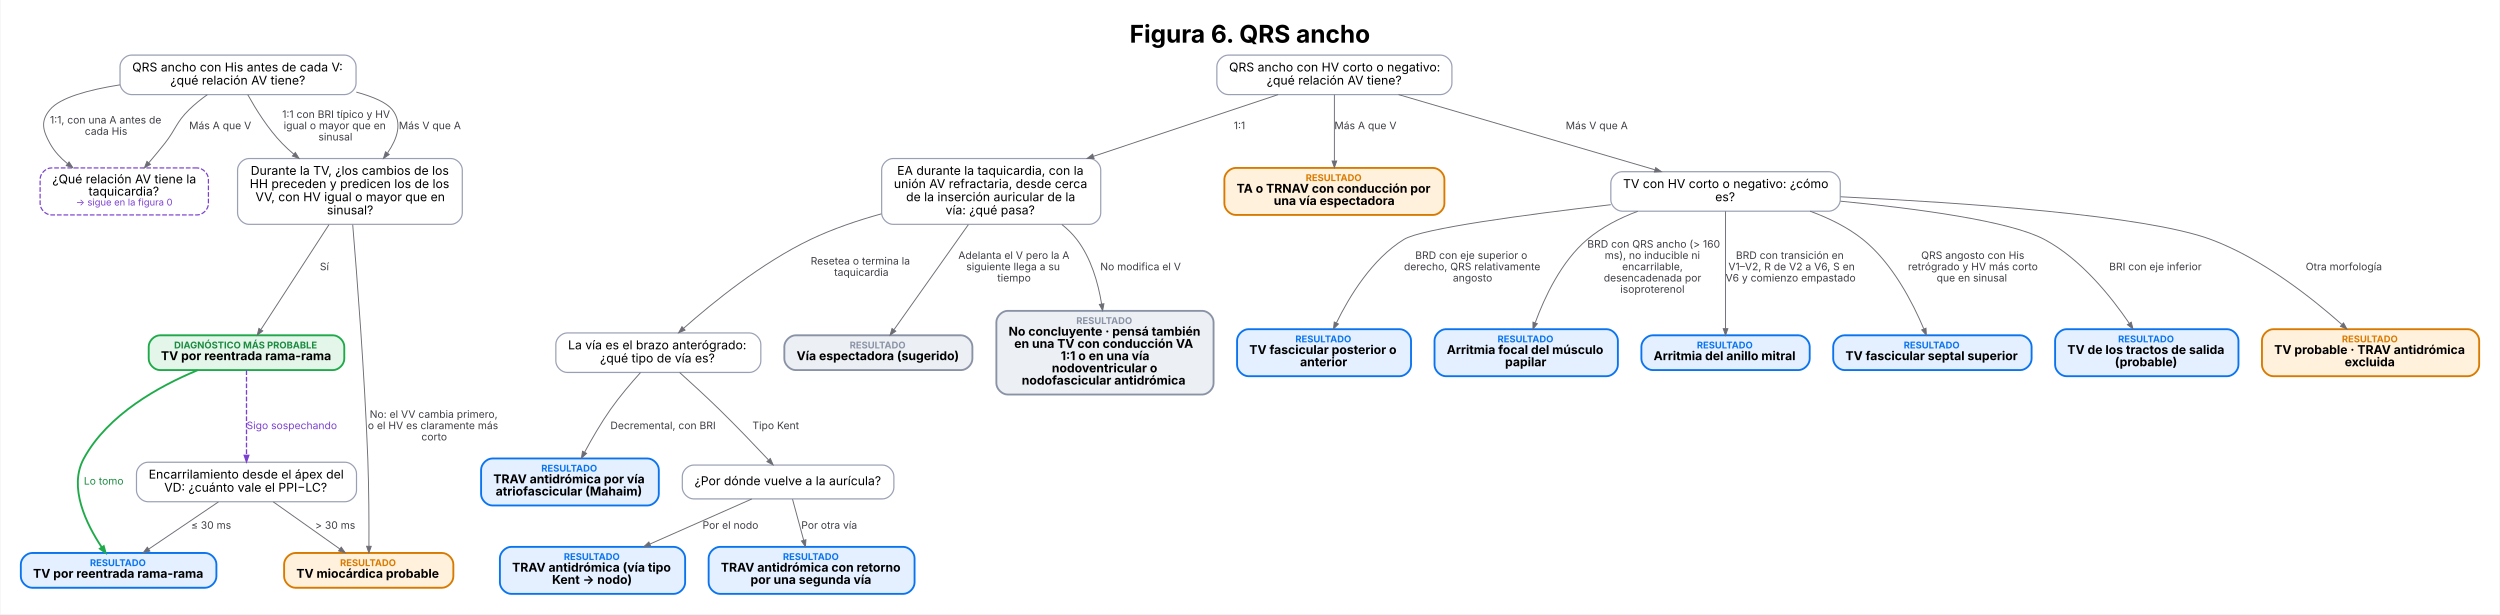
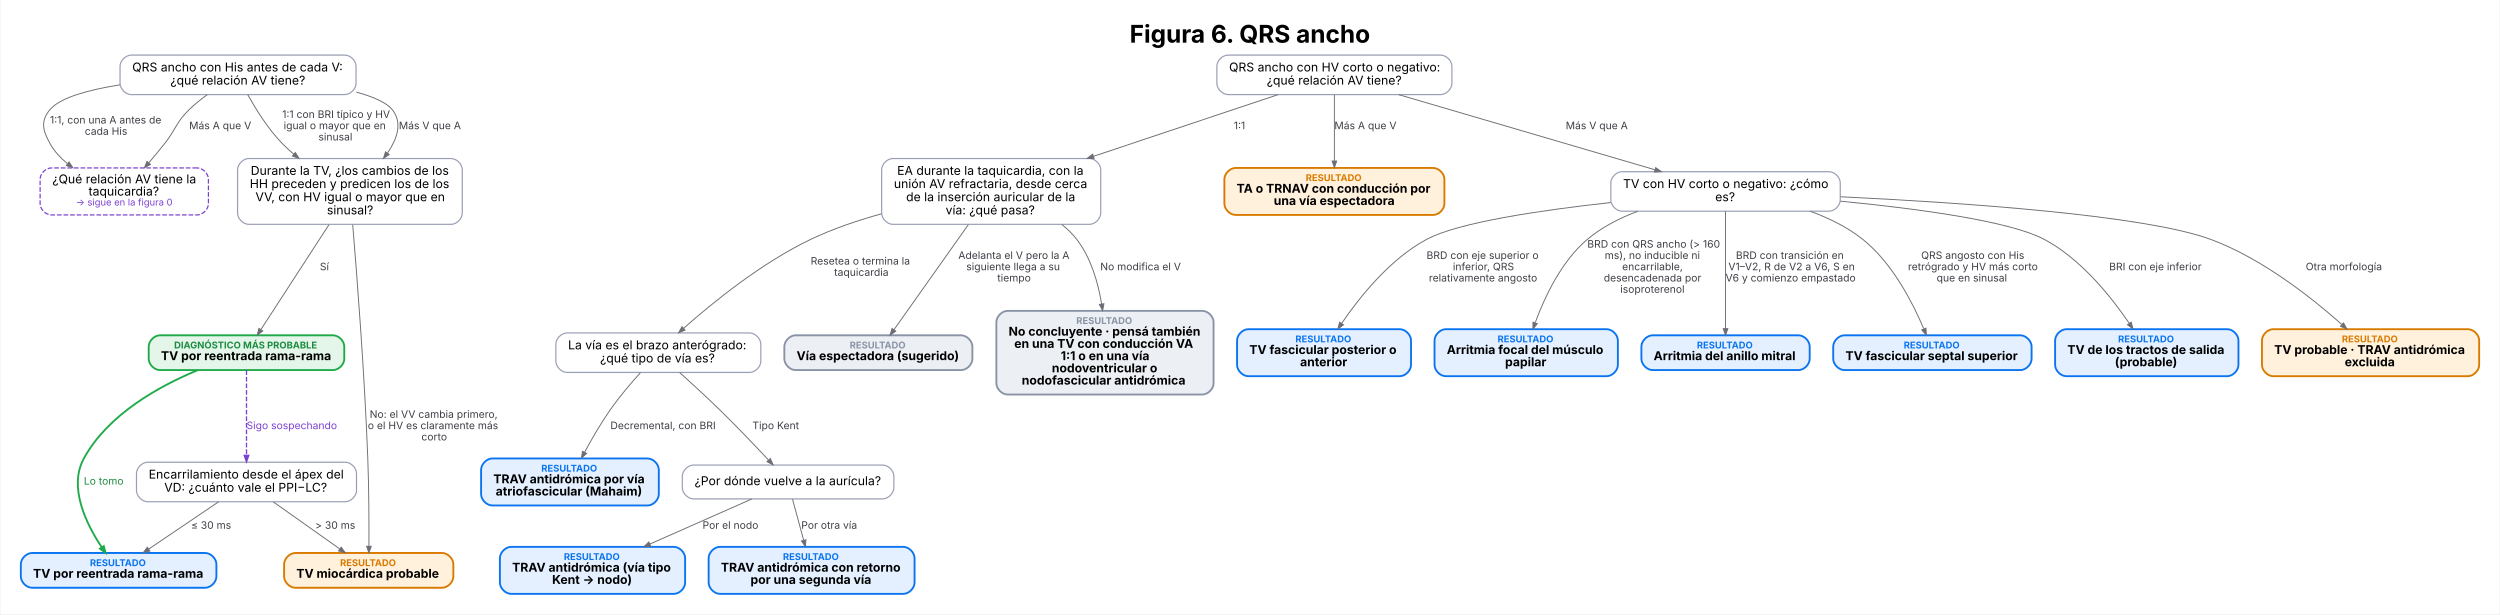
<svg xmlns="http://www.w3.org/2000/svg" width="2658pt" height="653pt" viewBox="0.00 0.00 2657.70 653.20">
  <g id="graph0" class="graph" transform="scale(1 1) rotate(0) translate(21.6 631.6)">
    <polygon fill="white" stroke="transparent" points="-21.6,21.6 -21.6,-631.6 2636.1,-631.6 2636.1,21.6 -21.6,21.6" />
    <text text-anchor="start" x="1179.25" y="-586.2" font-family="Inter" font-weight="bold" font-size="26.00">Figura 6. QRS ancho</text>
    <g id="node1" class="node">
      <path fill="#ffffff" stroke="#9aa0b4" stroke-width="1.3" d="M344.5,-573C344.5,-573 117.5,-573 117.5,-573 111.5,-573 105.5,-567 105.5,-561 105.5,-561 105.5,-543 105.5,-543 105.5,-537 111.5,-531 117.5,-531 117.5,-531 344.5,-531 344.5,-531 350.5,-531 356.5,-537 356.5,-543 356.5,-543 356.5,-561 356.5,-561 356.5,-567 350.5,-573 344.5,-573" />
      <text text-anchor="start" x="118.5" y="-555.6" font-family="Inter" font-size="13.00">QRS ancho con His antes de cada V:</text>
      <text text-anchor="start" x="159" y="-541.6" font-family="Inter" font-size="13.00">¿qué relación AV tiene?</text>
    </g>
    <g id="node2" class="node">
      <path fill="none" stroke="#7a3fd0" stroke-width="1.3" stroke-dasharray="5,2" d="M187.5,-453C187.5,-453 32.5,-453 32.5,-453 26.5,-453 20.5,-447 20.5,-441 20.5,-441 20.5,-415 20.5,-415 20.5,-409 26.5,-403 32.5,-403 32.5,-403 187.5,-403 187.5,-403 193.5,-403 199.5,-409 199.5,-415 199.5,-415 199.5,-441 199.5,-441 199.5,-447 193.5,-453 187.5,-453" />
      <text text-anchor="start" x="33.5" y="-436.6" font-family="Inter" font-size="13.00">¿Qué relación AV tiene la</text>
      <text text-anchor="start" x="72" y="-423.6" font-family="Inter" font-size="13.00">taquicardia?</text>
      <text text-anchor="start" x="58.5" y="-413" font-family="Inter" font-size="10.00" fill="#7a3fd0">→ sigue en la figura 0</text>
    </g>
    <g id="edge1" class="edge">
      <path fill="none" stroke="#6c6c74" d="M105.4,-541.36C71.74,-536.04 41.69,-527.79 31,-515 20.74,-502.73 23.28,-493.02 31,-479 35.55,-470.73 42.12,-463.63 49.54,-457.61" />
      <polygon fill="#6c6c74" stroke="#6c6c74" points="51.26,-459.38 55.37,-453.21 48.31,-455.47 51.26,-459.38" />
      <text text-anchor="start" x="31" y="-500.2" font-family="Inter" font-size="11.00" fill="#3c3c44">1:1, con una A antes de</text>
      <text text-anchor="start" x="68" y="-488.2" font-family="Inter" font-size="11.00" fill="#3c3c44">cada His</text>
    </g>
    <g id="edge3" class="edge">
      <path fill="none" stroke="#6c6c74" d="M198.32,-530.91C191.6,-526.1 184.8,-520.69 179,-515 164.91,-501.18 165.22,-494.5 153,-479 147.68,-472.26 141.79,-465.18 136.12,-458.53" />
      <polygon fill="#6c6c74" stroke="#6c6c74" points="137.84,-456.78 131.42,-453.07 134.12,-459.97 137.84,-456.78" />
      <text text-anchor="start" x="179" y="-494.2" font-family="Inter" font-size="11.00" fill="#3c3c44">Más A que V</text>
    </g>
    <g id="node3" class="node">
      <path fill="#ffffff" stroke="#9aa0b4" stroke-width="1.3" d="M457.5,-463C457.5,-463 242.5,-463 242.5,-463 236.5,-463 230.5,-457 230.5,-451 230.5,-451 230.5,-405 230.5,-405 230.5,-399 236.5,-393 242.5,-393 242.5,-393 457.5,-393 457.5,-393 463.5,-393 469.5,-399 469.5,-405 469.5,-405 469.5,-451 469.5,-451 469.5,-457 463.5,-463 457.5,-463" />
      <text text-anchor="start" x="244.5" y="-445.6" font-family="Inter" font-size="13.00">Durante la TV, ¿los cambios de los</text>
      <text text-anchor="start" x="243.5" y="-431.6" font-family="Inter" font-size="13.00">HH preceden y predicen los de los</text>
      <text text-anchor="start" x="249.5" y="-417.6" font-family="Inter" font-size="13.00">VV, con HV igual o mayor que en</text>
      <text text-anchor="start" x="325.5" y="-403.6" font-family="Inter" font-size="13.00">sinusal?</text>
    </g>
    <g id="edge2" class="edge">
      <path fill="none" stroke="#6c6c74" d="M241.34,-530.88C249.84,-515.56 262.92,-494.52 278,-479 281.8,-475.09 285.95,-471.29 290.28,-467.65" />
      <polygon fill="#6c6c74" stroke="#6c6c74" points="291.95,-469.45 295.84,-463.13 288.86,-465.64 291.95,-469.45" />
      <text text-anchor="start" x="278" y="-506.2" font-family="Inter" font-size="11.00" fill="#3c3c44">1:1 con BRI típico y HV</text>
      <text text-anchor="start" x="279.5" y="-494.2" font-family="Inter" font-size="11.00" fill="#3c3c44">igual o mayor que en</text>
      <text text-anchor="start" x="316.5" y="-482.2" font-family="Inter" font-size="11.00" fill="#3c3c44">sinusal</text>
    </g>
    <g id="edge4" class="edge">
      <path fill="none" stroke="#6c6c74" d="M356.78,-533.66C374.52,-528.79 388.83,-522.67 395,-515 406.09,-501.21 400.51,-484.25 390.06,-469.05" />
      <polygon fill="#6c6c74" stroke="#6c6c74" points="391.8,-467.28 385.67,-463.1 387.85,-470.19 391.8,-467.28" />
      <text text-anchor="start" x="402" y="-494.2" font-family="Inter" font-size="11.00" fill="#3c3c44">Más V que A</text>
    </g>
    <g id="node4" class="node">
      <path fill="#e3f6e9" stroke="#1faa4a" stroke-width="2" d="M332,-275C332,-275 148,-275 148,-275 142,-275 136,-269 136,-263 136,-263 136,-250 136,-250 136,-244 142,-238 148,-238 148,-238 332,-238 332,-238 338,-238 344,-244 344,-250 344,-250 344,-263 344,-263 344,-269 338,-275 332,-275" />
      <text text-anchor="start" x="163" y="-261" font-family="Inter" font-weight="bold" font-size="10.00" fill="#1a8a3f">DIAGNÓSTICO MÁS PROBABLE</text>
      <text text-anchor="start" x="149" y="-248.6" font-family="Inter" font-weight="bold" font-size="13.00">TV por reentrada rama-rama</text>
    </g>
    <g id="edge5" class="edge">
      <path fill="none" stroke="#6c6c74" d="M327.74,-392.7C306.26,-359.6 274.31,-310.37 255.47,-281.34" />
      <polygon fill="#6c6c74" stroke="#6c6c74" points="257.3,-279.66 251.43,-275.12 253.19,-282.33 257.3,-279.66" />
      <text text-anchor="start" x="318" y="-344.2" font-family="Inter" font-size="11.00" fill="#3c3c44">Sí</text>
    </g>
    <g id="node5" class="node">
      <path fill="#fff1dc" stroke="#d97a00" stroke-width="2" d="M448,-43.5C448,-43.5 292,-43.5 292,-43.5 286,-43.5 280,-37.5 280,-31.5 280,-31.5 280,-18.5 280,-18.5 280,-12.5 286,-6.5 292,-6.5 292,-6.5 448,-6.5 448,-6.5 454,-6.5 460,-12.5 460,-18.5 460,-18.5 460,-31.5 460,-31.5 460,-37.5 454,-43.5 448,-43.5" />
      <text text-anchor="start" x="339.5" y="-29.5" font-family="Inter" font-weight="bold" font-size="10.00" fill="#d97a00">RESULTADO</text>
      <text text-anchor="start" x="293" y="-17.1" font-family="Inter" font-weight="bold" font-size="13.00">TV miocárdica probable</text>
    </g>
    <g id="edge6" class="edge">
      <path fill="none" stroke="#6c6c74" d="M352.96,-392.62C357.4,-339.39 365.61,-233.8 369,-144 370.21,-111.86 370.32,-74.76 370.21,-50.87" />
      <polygon fill="#6c6c74" stroke="#6c6c74" points="372.66,-50.59 370.17,-43.6 367.76,-50.61 372.66,-50.59" />
      <text text-anchor="start" x="371" y="-187.2" font-family="Inter" font-size="11.00" fill="#3c3c44">No: el VV cambia primero,</text>
      <text text-anchor="start" x="369" y="-175.2" font-family="Inter" font-size="11.00" fill="#3c3c44">o el HV es claramente más</text>
      <text text-anchor="start" x="426" y="-163.2" font-family="Inter" font-size="11.00" fill="#3c3c44">corto</text>
    </g>
    <g id="node6" class="node">
      <path fill="#e4f0ff" stroke="#0a74f0" stroke-width="2" d="M196,-43.5C196,-43.5 12,-43.5 12,-43.5 6,-43.5 0,-37.5 0,-31.5 0,-31.5 0,-18.5 0,-18.5 0,-12.5 6,-6.5 12,-6.5 12,-6.5 196,-6.5 196,-6.5 202,-6.5 208,-12.5 208,-18.5 208,-18.5 208,-31.5 208,-31.5 208,-37.5 202,-43.5 196,-43.5" />
      <text text-anchor="start" x="73.5" y="-29.5" font-family="Inter" font-weight="bold" font-size="10.00" fill="#0a74f0">RESULTADO</text>
      <text text-anchor="start" x="13" y="-17.1" font-family="Inter" font-weight="bold" font-size="13.00">TV por reentrada rama-rama</text>
    </g>
    <g id="edge7" class="edge">
      <path fill="none" stroke="#1faa4a" stroke-width="2" d="M187.95,-237.85C146.91,-220.85 92.49,-190.75 67,-144 50.33,-113.42 69.65,-74.2 86.04,-49.58" />
      <polygon fill="#1faa4a" stroke="#1faa4a" stroke-width="2" points="88.17,-50.8 90.12,-43.65 84.13,-48.03 88.17,-50.8" />
      <text text-anchor="start" x="67" y="-116.2" font-family="Inter" font-size="11.00" fill="#1a8a3f">Lo tomo</text>
    </g>
    <g id="node7" class="node">
      <path fill="#ffffff" stroke="#9aa0b4" stroke-width="1.3" d="M345,-140C345,-140 135,-140 135,-140 129,-140 123,-134 123,-128 123,-128 123,-110 123,-110 123,-104 129,-98 135,-98 135,-98 345,-98 345,-98 351,-98 357,-104 357,-110 357,-110 357,-128 357,-128 357,-134 351,-140 345,-140" />
      <text text-anchor="start" x="136" y="-122.6" font-family="Inter" font-size="13.00">Encarrilamiento desde el ápex del</text>
      <text text-anchor="start" x="152.5" y="-108.6" font-family="Inter" font-size="13.00">VD: ¿cuánto vale el PPI−LC?</text>
    </g>
    <g id="edge8" class="edge">
      <path fill="none" stroke="#7a3fd0" stroke-width="1.4" stroke-dasharray="5,2" d="M240,-237.79C240,-214.84 240,-174.58 240,-147.6" />
      <polygon fill="#7a3fd0" stroke="#7a3fd0" stroke-width="1.4" points="242.45,-147.37 240,-140.37 237.55,-147.37 242.45,-147.37" />
      <text text-anchor="start" x="240" y="-175.2" font-family="Inter" font-size="11.00" fill="#7a3fd0">Sigo sospechando</text>
    </g>
    <g id="edge10" class="edge">
      <path fill="none" stroke="#6c6c74" d="M268.53,-97.81C289.43,-83.02 317.78,-62.95 339.2,-47.8" />
      <polygon fill="#6c6c74" stroke="#6c6c74" points="340.75,-49.7 345.05,-43.66 337.92,-45.7 340.75,-49.7" />
      <text text-anchor="start" x="313" y="-69.2" font-family="Inter" font-size="11.00" fill="#3c3c44">&gt; 30 ms</text>
    </g>
    <g id="edge9" class="edge">
      <path fill="none" stroke="#6c6c74" d="M210.15,-97.81C188.19,-82.95 158.37,-62.78 135.93,-47.6" />
      <polygon fill="#6c6c74" stroke="#6c6c74" points="137.28,-45.55 130.11,-43.66 134.53,-49.61 137.28,-45.55" />
      <text text-anchor="start" x="181" y="-69.2" font-family="Inter" font-size="11.00" fill="#3c3c44">≤ 30 ms</text>
    </g>
    <g id="node8" class="node">
      <path fill="#ffffff" stroke="#9aa0b4" stroke-width="1.3" d="M1510,-573C1510,-573 1284,-573 1284,-573 1278,-573 1272,-567 1272,-561 1272,-561 1272,-543 1272,-543 1272,-537 1278,-531 1284,-531 1284,-531 1510,-531 1510,-531 1516,-531 1522,-537 1522,-543 1522,-543 1522,-561 1522,-561 1522,-567 1516,-573 1510,-573" />
      <text text-anchor="start" x="1285" y="-555.6" font-family="Inter" font-size="13.00">QRS ancho con HV corto o negativo:</text>
      <text text-anchor="start" x="1325" y="-541.6" font-family="Inter" font-size="13.00">¿qué relación AV tiene?</text>
    </g>
    <g id="node9" class="node">
      <path fill="#ffffff" stroke="#9aa0b4" stroke-width="1.3" d="M1136.5,-463C1136.5,-463 927.5,-463 927.5,-463 921.5,-463 915.5,-457 915.5,-451 915.5,-451 915.5,-405 915.5,-405 915.5,-399 921.5,-393 927.5,-393 927.5,-393 1136.5,-393 1136.5,-393 1142.5,-393 1148.5,-399 1148.5,-405 1148.5,-405 1148.5,-451 1148.5,-451 1148.5,-457 1142.5,-463 1136.5,-463" />
      <text text-anchor="start" x="932" y="-445.6" font-family="Inter" font-size="13.00">EA durante la taquicardia, con la</text>
      <text text-anchor="start" x="928.5" y="-431.6" font-family="Inter" font-size="13.00">unión AV refractaria, desde cerca</text>
      <text text-anchor="start" x="941.5" y="-417.6" font-family="Inter" font-size="13.00">de la inserción auricular de la</text>
      <text text-anchor="start" x="983.5" y="-403.6" font-family="Inter" font-size="13.00">vía: ¿qué pasa?</text>
    </g>
    <g id="edge11" class="edge">
      <path fill="none" stroke="#6c6c74" d="M1337.14,-530.99C1284.06,-513.25 1205.23,-486.9 1140.98,-465.43" />
      <polygon fill="#6c6c74" stroke="#6c6c74" points="1141.44,-463 1134.02,-463.1 1139.88,-467.64 1141.44,-463" />
      <text text-anchor="start" x="1290" y="-494.2" font-family="Inter" font-size="11.00" fill="#3c3c44">1:1</text>
    </g>
    <g id="node10" class="node">
      <path fill="#fff1dc" stroke="#d97a00" stroke-width="2" d="M1502,-453C1502,-453 1292,-453 1292,-453 1286,-453 1280,-447 1280,-441 1280,-441 1280,-415 1280,-415 1280,-409 1286,-403 1292,-403 1292,-403 1502,-403 1502,-403 1508,-403 1514,-409 1514,-415 1514,-415 1514,-441 1514,-441 1514,-447 1508,-453 1502,-453" />
      <text text-anchor="start" x="1366.5" y="-439" font-family="Inter" font-weight="bold" font-size="10.00" fill="#d97a00">RESULTADO</text>
      <text text-anchor="start" x="1293" y="-426.6" font-family="Inter" font-weight="bold" font-size="13.00">TA o TRNAV con conducción por</text>
      <text text-anchor="start" x="1332.5" y="-413.6" font-family="Inter" font-weight="bold" font-size="13.00">una vía espectadora</text>
    </g>
    <g id="edge12" class="edge">
      <path fill="none" stroke="#6c6c74" d="M1397,-530.85C1397,-511.76 1397,-482.79 1397,-460.62" />
      <polygon fill="#6c6c74" stroke="#6c6c74" points="1399.45,-460.38 1397,-453.38 1394.55,-460.38 1399.45,-460.38" />
      <text text-anchor="start" x="1397" y="-494.2" font-family="Inter" font-size="11.00" fill="#3c3c44">Más A que V</text>
    </g>
    <g id="node11" class="node">
      <path fill="#ffffff" stroke="#9aa0b4" stroke-width="1.3" d="M1923,-449C1923,-449 1703,-449 1703,-449 1697,-449 1691,-443 1691,-437 1691,-437 1691,-419 1691,-419 1691,-413 1697,-407 1703,-407 1703,-407 1923,-407 1923,-407 1929,-407 1935,-413 1935,-419 1935,-419 1935,-437 1935,-437 1935,-443 1929,-449 1923,-449" />
      <text text-anchor="start" x="1704" y="-431.6" font-family="Inter" font-size="13.00">TV con HV corto o negativo: ¿cómo</text>
      <text text-anchor="start" x="1802" y="-417.6" font-family="Inter" font-size="13.00">es?</text>
    </g>
    <g id="edge13" class="edge">
      <path fill="none" stroke="#6c6c74" d="M1465.23,-530.99C1540.18,-509.01 1660.21,-473.81 1737.83,-451.05" />
      <polygon fill="#6c6c74" stroke="#6c6c74" points="1738.71,-453.34 1744.73,-449.02 1737.33,-448.64 1738.71,-453.34" />
      <text text-anchor="start" x="1643" y="-494.2" font-family="Inter" font-size="11.00" fill="#3c3c44">Más V que A</text>
    </g>
    <g id="node12" class="node">
      <path fill="#ffffff" stroke="#9aa0b4" stroke-width="1.3" d="M775,-277.5C775,-277.5 581,-277.5 581,-277.5 575,-277.5 569,-271.5 569,-265.5 569,-265.5 569,-247.5 569,-247.5 569,-241.5 575,-235.5 581,-235.5 581,-235.5 775,-235.5 775,-235.5 781,-235.5 787,-241.5 787,-247.5 787,-247.5 787,-265.5 787,-265.5 787,-271.5 781,-277.5 775,-277.5" />
      <text text-anchor="start" x="582" y="-260.1" font-family="Inter" font-size="13.00">La vía es el brazo anterógrado:</text>
      <text text-anchor="start" x="616" y="-246.1" font-family="Inter" font-size="13.00">¿qué tipo de vía es?</text>
    </g>
    <g id="edge14" class="edge">
      <path fill="none" stroke="#6c6c74" d="M915.26,-404.18C889.8,-397.14 863.47,-388.2 840,-377 787.89,-352.14 735.56,-309.59 705.01,-282.55" />
      <polygon fill="#6c6c74" stroke="#6c6c74" points="706.41,-280.52 699.56,-277.68 703.15,-284.17 706.41,-280.52" />
      <text text-anchor="start" x="840" y="-350.2" font-family="Inter" font-size="11.00" fill="#3c3c44">Resetea o termina la</text>
      <text text-anchor="start" x="865" y="-338.2" font-family="Inter" font-size="11.00" fill="#3c3c44">taquicardia</text>
    </g>
    <g id="node13" class="node">
      <path fill="#eceff3" stroke="#8a93a6" stroke-width="2" d="M1000,-275C1000,-275 824,-275 824,-275 818,-275 812,-269 812,-263 812,-263 812,-250 812,-250 812,-244 818,-238 824,-238 824,-238 1000,-238 1000,-238 1006,-238 1012,-244 1012,-250 1012,-250 1012,-263 1012,-263 1012,-269 1006,-275 1000,-275" />
      <text text-anchor="start" x="881.5" y="-261" font-family="Inter" font-weight="bold" font-size="10.00" fill="#8a93a6">RESULTADO</text>
      <text text-anchor="start" x="825" y="-248.6" font-family="Inter" font-weight="bold" font-size="13.00">Vía espectadora (sugerido)</text>
    </g>
    <g id="edge15" class="edge">
      <path fill="none" stroke="#6c6c74" d="M1007.72,-392.7C984.19,-359.46 949.14,-309.96 928.62,-280.98" />
      <polygon fill="#6c6c74" stroke="#6c6c74" points="930.52,-279.42 924.47,-275.12 926.52,-282.25 930.52,-279.42" />
      <text text-anchor="start" x="997" y="-356.2" font-family="Inter" font-size="11.00" fill="#3c3c44">Adelanta el V pero la A</text>
      <text text-anchor="start" x="1005.5" y="-344.2" font-family="Inter" font-size="11.00" fill="#3c3c44">siguiente llega a su</text>
      <text text-anchor="start" x="1038.5" y="-332.2" font-family="Inter" font-size="11.00" fill="#3c3c44">tiempo</text>
    </g>
    <g id="node14" class="node">
      <path fill="#eceff3" stroke="#8a93a6" stroke-width="2" d="M1256.5,-301C1256.5,-301 1049.5,-301 1049.5,-301 1043.5,-301 1037.5,-295 1037.5,-289 1037.5,-289 1037.5,-224 1037.5,-224 1037.5,-218 1043.5,-212 1049.5,-212 1049.5,-212 1256.5,-212 1256.5,-212 1262.5,-212 1268.5,-218 1268.5,-224 1268.5,-224 1268.5,-289 1268.5,-289 1268.5,-295 1262.5,-301 1256.5,-301" />
      <text text-anchor="start" x="1122.5" y="-287" font-family="Inter" font-weight="bold" font-size="10.00" fill="#8a93a6">RESULTADO</text>
      <text text-anchor="start" x="1050.5" y="-274.6" font-family="Inter" font-weight="bold" font-size="13.00">No concluyente · pensá también</text>
      <text text-anchor="start" x="1056.5" y="-261.6" font-family="Inter" font-weight="bold" font-size="13.00">en una TV con conducción VA</text>
      <text text-anchor="start" x="1106" y="-248.6" font-family="Inter" font-weight="bold" font-size="13.00">1:1 o en una vía</text>
      <text text-anchor="start" x="1096.5" y="-235.6" font-family="Inter" font-weight="bold" font-size="13.00">nodoventricular o</text>
      <text text-anchor="start" x="1064.5" y="-222.6" font-family="Inter" font-weight="bold" font-size="13.00">nodofascicular antidrómica</text>
    </g>
    <g id="edge16" class="edge">
      <path fill="none" stroke="#6c6c74" d="M1107.19,-392.82C1113.08,-388.11 1118.49,-382.85 1123,-377 1138.1,-357.43 1145.68,-331.18 1149.45,-308.27" />
      <polygon fill="#6c6c74" stroke="#6c6c74" points="1151.89,-308.57 1150.51,-301.28 1147.04,-307.84 1151.89,-308.57" />
      <text text-anchor="start" x="1148" y="-344.2" font-family="Inter" font-size="11.00" fill="#3c3c44">No modifica el V</text>
    </g>
    <g id="node19" class="node">
      <path fill="#e4f0ff" stroke="#0a74f0" stroke-width="2" d="M1466.5,-281.5C1466.5,-281.5 1305.5,-281.5 1305.5,-281.5 1299.5,-281.5 1293.5,-275.5 1293.5,-269.5 1293.5,-269.5 1293.5,-243.5 1293.5,-243.5 1293.5,-237.5 1299.5,-231.5 1305.5,-231.5 1305.5,-231.5 1466.5,-231.5 1466.5,-231.5 1472.5,-231.5 1478.5,-237.5 1478.5,-243.5 1478.5,-243.5 1478.5,-269.5 1478.5,-269.5 1478.5,-275.5 1472.5,-281.5 1466.5,-281.5" />
      <text text-anchor="start" x="1355.5" y="-267.5" font-family="Inter" font-weight="bold" font-size="10.00" fill="#0a74f0">RESULTADO</text>
      <text text-anchor="start" x="1306.5" y="-255.1" font-family="Inter" font-weight="bold" font-size="13.00">TV fascicular posterior o</text>
      <text text-anchor="start" x="1360.5" y="-242.1" font-family="Inter" font-weight="bold" font-size="13.00">anterior</text>
    </g>
    <g id="edge21" class="edge">
-       <path fill="none" stroke="#6c6c74" d="M1690.95,-413.89C1600.54,-403.38 1489.88,-388.54 1471,-377 1437.02,-356.22 1412.82,-316.2 1399.15,-288.23" />
-       <polygon fill="#6c6c74" stroke="#6c6c74" points="1401.28,-287.01 1396.06,-281.75 1396.86,-289.12 1401.28,-287.01" />
-       <text text-anchor="start" x="1483" y="-356.2" font-family="Inter" font-size="11.00" fill="#3c3c44">BRD con eje superior o</text>
-       <text text-anchor="start" x="1471" y="-344.2" font-family="Inter" font-size="11.00" fill="#3c3c44">derecho, QRS relativamente</text>
-       <text text-anchor="start" x="1523" y="-332.2" font-family="Inter" font-size="11.00" fill="#3c3c44">angosto</text>
+       <path fill="none" stroke="#6c6c74" d="M1690.95,-416.21C1616.12,-407.99 1528.47,-395.01 1495,-377 1456.15,-356.09 1423.93,-315.84 1404.83,-287.86" />
+       <polygon fill="#6c6c74" stroke="#6c6c74" points="1406.66,-286.18 1400.73,-281.73 1402.59,-288.91 1406.66,-286.18" />
+       <text text-anchor="start" x="1495" y="-356.2" font-family="Inter" font-size="11.00" fill="#3c3c44">BRD con eje superior o</text>
+       <text text-anchor="start" x="1523" y="-344.2" font-family="Inter" font-size="11.00" fill="#3c3c44">inferior, QRS</text>
+       <text text-anchor="start" x="1497.5" y="-332.2" font-family="Inter" font-size="11.00" fill="#3c3c44">relativamente angosto</text>
    </g>
    <g id="node20" class="node">
      <path fill="#e4f0ff" stroke="#0a74f0" stroke-width="2" d="M1686.5,-281.5C1686.5,-281.5 1515.5,-281.5 1515.5,-281.5 1509.5,-281.5 1503.5,-275.5 1503.5,-269.5 1503.5,-269.5 1503.5,-243.5 1503.5,-243.5 1503.5,-237.5 1509.5,-231.5 1515.5,-231.5 1515.5,-231.5 1686.5,-231.5 1686.5,-231.5 1692.5,-231.5 1698.5,-237.5 1698.5,-243.5 1698.5,-243.5 1698.5,-269.5 1698.5,-269.5 1698.5,-275.5 1692.5,-281.5 1686.5,-281.5" />
      <text text-anchor="start" x="1570.5" y="-267.5" font-family="Inter" font-weight="bold" font-size="10.00" fill="#0a74f0">RESULTADO</text>
      <text text-anchor="start" x="1516.5" y="-255.1" font-family="Inter" font-weight="bold" font-size="13.00">Arritmia focal del músculo</text>
      <text text-anchor="start" x="1578.5" y="-242.1" font-family="Inter" font-weight="bold" font-size="13.00">papilar</text>
    </g>
    <g id="edge22" class="edge">
      <path fill="none" stroke="#6c6c74" d="M1719.64,-406.9C1700.48,-399.71 1681.46,-390.03 1666,-377 1638.31,-353.67 1620.48,-315.43 1610.62,-288.5" />
      <polygon fill="#6c6c74" stroke="#6c6c74" points="1612.82,-287.35 1608.17,-281.57 1608.2,-288.99 1612.82,-287.35" />
      <text text-anchor="start" x="1666" y="-368.2" font-family="Inter" font-size="11.00" fill="#3c3c44">BRD con QRS ancho (&gt; 160</text>
      <text text-anchor="start" x="1684.5" y="-356.2" font-family="Inter" font-size="11.00" fill="#3c3c44">ms), no inducible ni</text>
      <text text-anchor="start" x="1703" y="-344.2" font-family="Inter" font-size="11.00" fill="#3c3c44">encarrilable,</text>
      <text text-anchor="start" x="1683.5" y="-332.2" font-family="Inter" font-size="11.00" fill="#3c3c44">desencadenada por</text>
      <text text-anchor="start" x="1701" y="-320.2" font-family="Inter" font-size="11.00" fill="#3c3c44">isoproterenol</text>
    </g>
    <g id="node21" class="node">
      <path fill="#e4f0ff" stroke="#0a74f0" stroke-width="2" d="M1890.5,-275C1890.5,-275 1735.5,-275 1735.5,-275 1729.5,-275 1723.5,-269 1723.5,-263 1723.5,-263 1723.5,-250 1723.5,-250 1723.5,-244 1729.5,-238 1735.5,-238 1735.5,-238 1890.5,-238 1890.5,-238 1896.5,-238 1902.5,-244 1902.5,-250 1902.5,-250 1902.5,-263 1902.5,-263 1902.5,-269 1896.5,-275 1890.5,-275" />
      <text text-anchor="start" x="1782.5" y="-261" font-family="Inter" font-weight="bold" font-size="10.00" fill="#0a74f0">RESULTADO</text>
      <text text-anchor="start" x="1736.5" y="-248.6" font-family="Inter" font-weight="bold" font-size="13.00">Arritmia del anillo mitral</text>
    </g>
    <g id="edge23" class="edge">
      <path fill="none" stroke="#6c6c74" d="M1813,-406.89C1813,-375.75 1813,-315.93 1813,-282.2" />
      <polygon fill="#6c6c74" stroke="#6c6c74" points="1815.45,-282.02 1813,-275.02 1810.55,-282.02 1815.45,-282.02" />
      <text text-anchor="start" x="1824" y="-356.2" font-family="Inter" font-size="11.00" fill="#3c3c44">BRD con transición en</text>
      <text text-anchor="start" x="1816" y="-344.2" font-family="Inter" font-size="11.00" fill="#3c3c44">V1–V2, R de V2 a V6, S en</text>
      <text text-anchor="start" x="1813" y="-332.2" font-family="Inter" font-size="11.00" fill="#3c3c44">V6 y comienzo empastado</text>
    </g>
    <g id="node22" class="node">
      <path fill="#e4f0ff" stroke="#0a74f0" stroke-width="2" d="M2126.5,-275C2126.5,-275 1939.5,-275 1939.5,-275 1933.5,-275 1927.5,-269 1927.5,-263 1927.5,-263 1927.5,-250 1927.5,-250 1927.5,-244 1933.5,-238 1939.5,-238 1939.5,-238 2126.5,-238 2126.5,-238 2132.5,-238 2138.5,-244 2138.5,-250 2138.5,-250 2138.5,-263 2138.5,-263 2138.5,-269 2132.5,-275 2126.5,-275" />
      <text text-anchor="start" x="2002.5" y="-261" font-family="Inter" font-weight="bold" font-size="10.00" fill="#0a74f0">RESULTADO</text>
      <text text-anchor="start" x="1940.5" y="-248.6" font-family="Inter" font-weight="bold" font-size="13.00">TV fascicular septal superior</text>
    </g>
    <g id="edge24" class="edge">
      <path fill="none" stroke="#6c6c74" d="M1902.9,-406.99C1922.72,-399.76 1942.66,-390.03 1959,-377 1990.7,-351.72 2012.42,-308.92 2023.77,-281.99" />
      <polygon fill="#6c6c74" stroke="#6c6c74" points="2026.17,-282.58 2026.56,-275.17 2021.64,-280.72 2026.17,-282.58" />
      <text text-anchor="start" x="2021" y="-356.2" font-family="Inter" font-size="11.00" fill="#3c3c44">QRS angosto con His</text>
      <text text-anchor="start" x="2007" y="-344.2" font-family="Inter" font-size="11.00" fill="#3c3c44">retrógrado y HV más corto</text>
      <text text-anchor="start" x="2037.5" y="-332.2" font-family="Inter" font-size="11.00" fill="#3c3c44">que en sinusal</text>
    </g>
    <g id="node23" class="node">
      <path fill="#e4f0ff" stroke="#0a74f0" stroke-width="2" d="M2346.5,-281.5C2346.5,-281.5 2175.5,-281.5 2175.5,-281.5 2169.5,-281.5 2163.5,-275.5 2163.5,-269.5 2163.5,-269.5 2163.5,-243.5 2163.5,-243.5 2163.5,-237.5 2169.5,-231.5 2175.5,-231.5 2175.5,-231.5 2346.5,-231.5 2346.5,-231.5 2352.5,-231.5 2358.5,-237.5 2358.5,-243.5 2358.5,-243.5 2358.5,-269.5 2358.5,-269.5 2358.5,-275.5 2352.5,-281.5 2346.5,-281.5" />
      <text text-anchor="start" x="2230.5" y="-267.5" font-family="Inter" font-weight="bold" font-size="10.00" fill="#0a74f0">RESULTADO</text>
      <text text-anchor="start" x="2176.5" y="-255.1" font-family="Inter" font-weight="bold" font-size="13.00">TV de los tractos de salida</text>
      <text text-anchor="start" x="2227" y="-242.1" font-family="Inter" font-weight="bold" font-size="13.00">(probable)</text>
    </g>
    <g id="edge25" class="edge">
      <path fill="none" stroke="#6c6c74" d="M1935.22,-417.64C2016.6,-409.77 2115.1,-396.63 2152,-377 2190.95,-356.28 2223.15,-315.98 2242.21,-287.94" />
      <polygon fill="#6c6c74" stroke="#6c6c74" points="2244.46,-288.98 2246.31,-281.8 2240.38,-286.26 2244.46,-288.98" />
      <text text-anchor="start" x="2221" y="-344.2" font-family="Inter" font-size="11.00" fill="#3c3c44">BRI con eje inferior</text>
    </g>
    <g id="node24" class="node">
      <path fill="#fff1dc" stroke="#d97a00" stroke-width="2" d="M2602.5,-281.5C2602.5,-281.5 2395.5,-281.5 2395.5,-281.5 2389.5,-281.5 2383.5,-275.5 2383.5,-269.5 2383.5,-269.5 2383.5,-243.5 2383.5,-243.5 2383.5,-237.5 2389.5,-231.5 2395.5,-231.5 2395.5,-231.5 2602.5,-231.5 2602.5,-231.5 2608.5,-231.5 2614.5,-237.5 2614.5,-243.5 2614.5,-243.5 2614.5,-269.5 2614.5,-269.5 2614.5,-275.5 2608.5,-281.5 2602.5,-281.5" />
      <text text-anchor="start" x="2468.5" y="-267.5" font-family="Inter" font-weight="bold" font-size="10.00" fill="#d97a00">RESULTADO</text>
      <text text-anchor="start" x="2396.5" y="-255.1" font-family="Inter" font-weight="bold" font-size="13.00">TV probable · TRAV antidrómica</text>
      <text text-anchor="start" x="2471.5" y="-242.1" font-family="Inter" font-weight="bold" font-size="13.00">excluida</text>
    </g>
    <g id="edge26" class="edge">
      <path fill="none" stroke="#6c6c74" d="M1935.27,-422.34C2064.55,-416.14 2259.26,-402.82 2329,-377 2383.37,-356.87 2436.47,-314.92 2468.47,-286.48" />
      <polygon fill="#6c6c74" stroke="#6c6c74" points="2470.23,-288.19 2473.81,-281.69 2466.96,-284.54 2470.23,-288.19" />
      <text text-anchor="start" x="2430" y="-344.2" font-family="Inter" font-size="11.00" fill="#3c3c44">Otra morfología</text>
    </g>
    <g id="node15" class="node">
      <path fill="#e4f0ff" stroke="#0a74f0" stroke-width="2" d="M666.5,-144C666.5,-144 501.5,-144 501.5,-144 495.5,-144 489.5,-138 489.5,-132 489.5,-132 489.5,-106 489.5,-106 489.5,-100 495.5,-94 501.5,-94 501.5,-94 666.5,-94 666.5,-94 672.5,-94 678.5,-100 678.5,-106 678.5,-106 678.5,-132 678.5,-132 678.5,-138 672.5,-144 666.5,-144" />
      <text text-anchor="start" x="553.5" y="-130" font-family="Inter" font-weight="bold" font-size="10.00" fill="#0a74f0">RESULTADO</text>
      <text text-anchor="start" x="502.5" y="-117.6" font-family="Inter" font-weight="bold" font-size="13.00">TRAV antidrómica por vía</text>
      <text text-anchor="start" x="505" y="-104.6" font-family="Inter" font-weight="bold" font-size="13.00">atriofascicular (Mahaim)</text>
    </g>
    <g id="edge17" class="edge">
      <path fill="none" stroke="#6c6c74" d="M659.03,-235.37C648.96,-224.2 636.69,-209.81 627,-196 616.96,-181.69 607.24,-164.84 599.59,-150.66" />
      <polygon fill="#6c6c74" stroke="#6c6c74" points="601.68,-149.37 596.22,-144.34 597.35,-151.67 601.68,-149.37" />
      <text text-anchor="start" x="627" y="-175.2" font-family="Inter" font-size="11.00" fill="#3c3c44">Decremental, con BRI</text>
    </g>
    <g id="node16" class="node">
      <path fill="#ffffff" stroke="#9aa0b4" stroke-width="1.3" d="M916.5,-137C916.5,-137 715.5,-137 715.5,-137 709.5,-137 703.5,-131 703.5,-125 703.5,-125 703.5,-113 703.5,-113 703.5,-107 709.5,-101 715.5,-101 715.5,-101 916.5,-101 916.5,-101 922.5,-101 928.5,-107 928.5,-113 928.5,-113 928.5,-125 928.5,-125 928.5,-131 922.5,-137 916.5,-137" />
      <text text-anchor="start" x="716.5" y="-115.6" font-family="Inter" font-size="13.00">¿Por dónde vuelve a la aurícula?</text>
    </g>
    <g id="edge18" class="edge">
      <path fill="none" stroke="#6c6c74" d="M700.59,-235.47C713.25,-224.09 729.21,-209.47 743,-196 760.96,-178.47 780.63,-157.91 795.02,-142.6" />
      <polygon fill="#6c6c74" stroke="#6c6c74" points="797.07,-143.99 800.07,-137.21 793.49,-140.64 797.07,-143.99" />
      <text text-anchor="start" x="778" y="-175.2" font-family="Inter" font-size="11.00" fill="#3c3c44">Tipo Kent</text>
    </g>
    <g id="node17" class="node">
      <path fill="#e4f0ff" stroke="#0a74f0" stroke-width="2" d="M694.5,-50C694.5,-50 521.5,-50 521.5,-50 515.5,-50 509.5,-44 509.5,-38 509.5,-38 509.5,-12 509.5,-12 509.5,-6 515.5,0 521.5,0 521.5,0 694.5,0 694.5,0 700.5,0 706.5,-6 706.5,-12 706.5,-12 706.5,-38 706.5,-38 706.5,-44 700.5,-50 694.5,-50" />
      <text text-anchor="start" x="577.5" y="-36" font-family="Inter" font-weight="bold" font-size="10.00" fill="#0a74f0">RESULTADO</text>
      <text text-anchor="start" x="522.5" y="-23.6" font-family="Inter" font-weight="bold" font-size="13.00">TRAV antidrómica (vía tipo</text>
      <text text-anchor="start" x="565" y="-10.6" font-family="Inter" font-weight="bold" font-size="13.00">Kent → nodo)</text>
    </g>
    <g id="edge19" class="edge">
      <path fill="none" stroke="#6c6c74" d="M777.36,-100.91C746.95,-87.46 703.99,-68.46 668.95,-52.96" />
      <polygon fill="#6c6c74" stroke="#6c6c74" points="669.9,-50.7 662.5,-50.11 667.91,-55.18 669.9,-50.7" />
      <text text-anchor="start" x="725" y="-69.2" font-family="Inter" font-size="11.00" fill="#3c3c44">Por el nodo</text>
    </g>
    <g id="node18" class="node">
      <path fill="#e4f0ff" stroke="#0a74f0" stroke-width="2" d="M938.5,-50C938.5,-50 743.5,-50 743.5,-50 737.5,-50 731.5,-44 731.5,-38 731.5,-38 731.5,-12 731.5,-12 731.5,-6 737.5,0 743.5,0 743.5,0 938.5,0 938.5,0 944.5,0 950.5,-6 950.5,-12 950.5,-12 950.5,-38 950.5,-38 950.5,-44 944.5,-50 938.5,-50" />
      <text text-anchor="start" x="810.5" y="-36" font-family="Inter" font-weight="bold" font-size="10.00" fill="#0a74f0">RESULTADO</text>
      <text text-anchor="start" x="744.5" y="-23.6" font-family="Inter" font-weight="bold" font-size="13.00">TRAV antidrómica con retorno</text>
      <text text-anchor="start" x="776" y="-10.6" font-family="Inter" font-weight="bold" font-size="13.00">por una segunda vía</text>
    </g>
    <g id="edge20" class="edge">
      <path fill="none" stroke="#6c6c74" d="M820.7,-100.7C824.03,-88.44 828.59,-71.66 832.55,-57.11" />
      <polygon fill="#6c6c74" stroke="#6c6c74" points="834.96,-57.57 834.43,-50.17 830.23,-56.28 834.96,-57.57" />
      <text text-anchor="start" x="830" y="-69.2" font-family="Inter" font-size="11.00" fill="#3c3c44">Por otra vía</text>
    </g>
  </g>
</svg>
